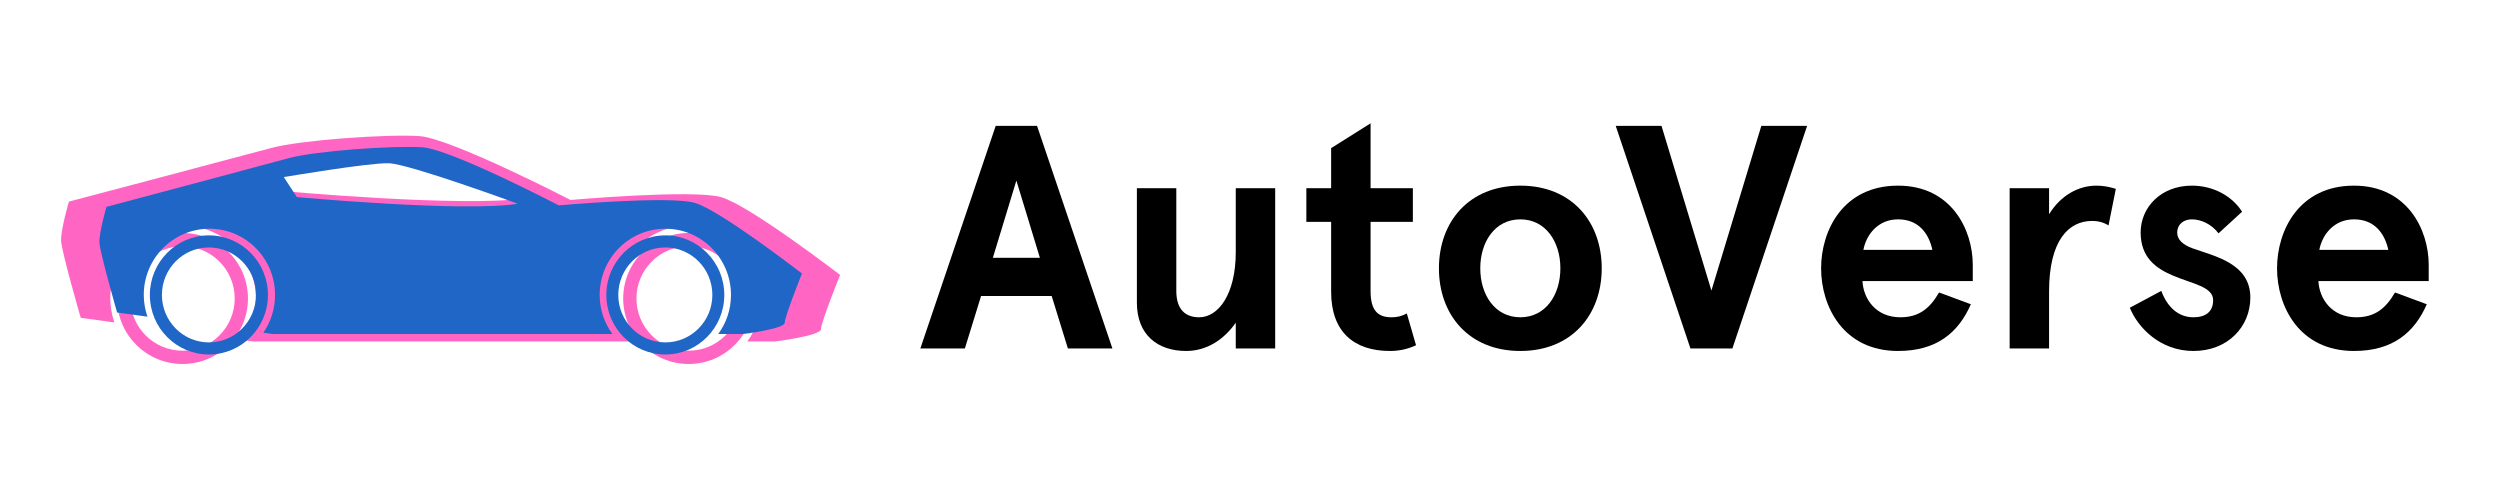
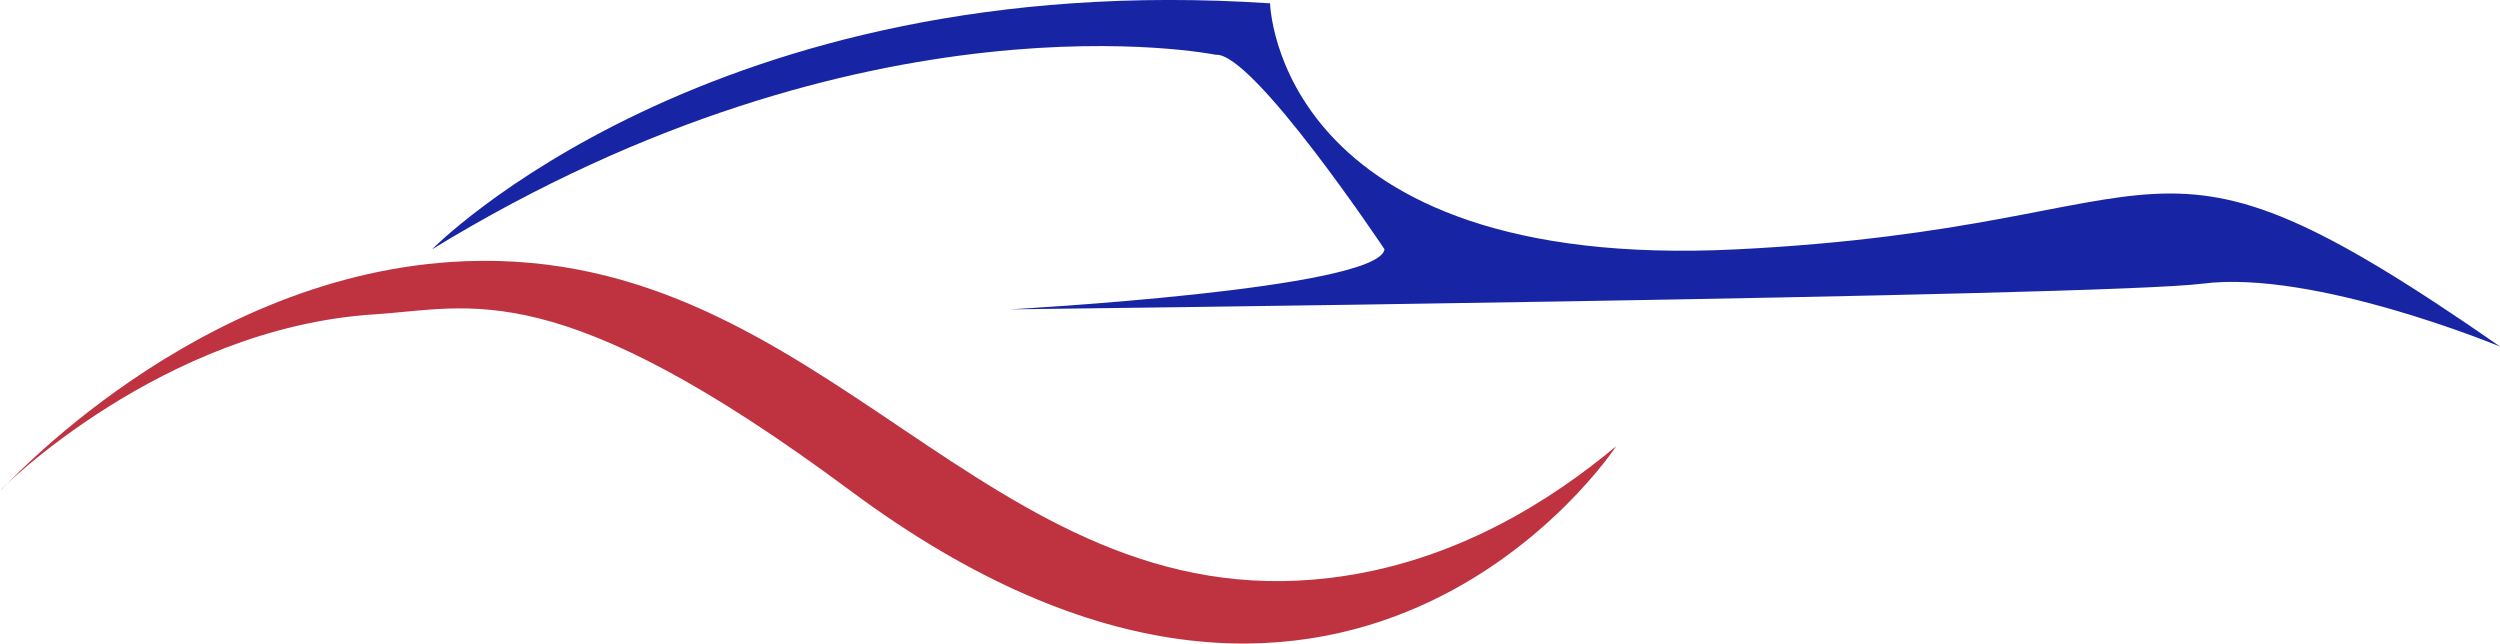
- <svg xmlns="http://www.w3.org/2000/svg" width="800" zoomAndPan="magnify" viewBox="0 0 600 120" height="160" preserveAspectRatio="xMidYMid meet" version="1.0">
-   <defs>
-     <g />
-     <clipPath id="0a16ec6456">
-       <path d="M 14.344 32.16 L 201.785 32.16 L 201.785 87.391 L 14.344 87.391 Z M 14.344 32.16 " clip-rule="nonzero" />
-     </clipPath>
-     <clipPath id="708e4ee877">
-       <path d="M 23.574 35 L 192.605 35 L 192.605 85.105 L 23.574 85.105 Z M 23.574 35 " clip-rule="nonzero" />
-     </clipPath>
-   </defs>
-   <g clip-path="url(#0a16ec6456)">
-     <path fill="#ff66c4" d="M 126 47.559 C 126 47.559 97.02 36.992 91.609 36.871 C 86.23 36.746 63.73 40.527 63.73 40.527 L 67.215 45.809 C 67.215 45.809 111.727 49.863 126 47.559 Z M 165.281 59.105 C 158.34 59.105 152.746 64.727 152.746 71.637 C 152.746 78.547 158.34 84.168 165.281 84.168 C 172.188 84.168 177.781 78.547 177.781 71.637 C 177.781 64.727 172.188 59.105 165.281 59.105 Z M 165.281 55.914 C 156.598 55.914 149.566 62.977 149.566 71.637 C 149.566 80.328 156.598 87.359 165.281 87.359 C 173.934 87.359 180.961 80.328 180.961 71.637 C 180.961 62.977 173.934 55.914 165.281 55.914 Z M 43.801 59.105 C 36.891 59.105 31.297 64.727 31.297 71.637 C 31.297 78.547 36.891 84.168 43.801 84.168 C 50.738 84.168 56.332 78.547 56.332 71.637 C 56.332 64.727 50.738 59.105 43.801 59.105 Z M 43.801 55.914 C 35.148 55.914 28.09 62.977 28.09 71.637 C 28.09 80.328 35.148 87.359 43.801 87.359 C 52.484 87.359 59.512 80.328 59.512 71.637 C 59.512 62.977 52.484 55.914 43.801 55.914 Z M 201.625 65.984 C 201.625 65.984 179.77 49.188 173.047 47.312 C 166.289 45.406 136.914 47.988 136.914 47.988 C 136.914 47.988 108.332 33.215 100.656 32.664 C 92.984 32.141 72.078 33.617 65.078 35.52 C 58.047 37.422 16.535 48.387 16.535 48.387 C 16.535 48.387 14.516 55.297 14.668 57.848 C 14.793 60.426 19.375 76.273 19.375 76.273 L 27.449 77.379 C 26.836 75.598 26.469 73.664 26.469 71.637 C 26.469 61.992 34.293 54.16 43.953 54.16 C 53.582 54.16 61.406 61.992 61.406 71.637 C 61.406 75.352 60.246 78.793 58.293 81.617 L 60.766 81.957 L 151.188 81.957 C 149.047 79.07 147.793 75.504 147.793 71.637 C 147.793 61.992 155.621 54.16 165.281 54.16 C 174.91 54.16 182.734 61.992 182.734 71.637 C 182.734 75.504 181.48 79.07 179.344 81.957 L 185.977 81.957 C 185.977 81.957 197.039 80.605 197.039 78.977 C 197.039 77.348 201.625 65.984 201.625 65.984 " fill-opacity="1" fill-rule="evenodd" />
+ <svg xmlns="http://www.w3.org/2000/svg" version="1.1" id="Layer_1" x="0px" y="0px" viewBox="0 0 315 81.08" style="enable-background:new 0 0 315 81.08;" xml:space="preserve">
+   <style type="text/css">.st0{fill:#BF3240;}	.st1{fill:#1725A5;}</style>
+   <g id="color_index_1" fill="#bf3240">
+     <path d="M0,61.85c-0.07-0.11,20.46-20.54,47.16-22.24c12.29-0.78,22.9-5.32,60.02,22.24  c62.43,46.35,96.46-5.63,96.46-5.63c-7.95,6.63-20.25,14.73-36.17,16.61c-43.29,5.12-63.38-41.65-108.78-39.92  C24.57,34.21,0.08,61.98,0,61.85z" />
  </g>
-   <g clip-path="url(#708e4ee877)">
-     <path fill="#1f66c6" d="M 124.266 48.895 C 124.266 48.895 98.129 39.289 93.25 39.176 C 88.398 39.066 68.109 42.5 68.109 42.5 L 71.25 47.301 C 71.25 47.301 111.391 50.988 124.266 48.895 Z M 159.691 59.391 C 153.434 59.391 148.387 64.5 148.387 70.785 C 148.387 77.062 153.434 82.176 159.691 82.176 C 165.922 82.176 170.965 77.062 170.965 70.785 C 170.965 64.5 165.922 59.391 159.691 59.391 Z M 159.691 56.488 C 151.859 56.488 145.52 62.91 145.52 70.785 C 145.52 78.684 151.859 85.078 159.691 85.078 C 167.492 85.078 173.832 78.684 173.832 70.785 C 173.832 62.91 167.492 56.488 159.691 56.488 Z M 50.133 59.391 C 43.902 59.391 38.859 64.5 38.859 70.785 C 38.859 77.062 43.902 82.176 50.133 82.176 C 56.391 82.176 61.438 77.062 61.438 70.785 C 61.438 64.5 56.391 59.391 50.133 59.391 Z M 50.133 56.488 C 42.332 56.488 35.965 62.91 35.965 70.785 C 35.965 78.684 42.332 85.078 50.133 85.078 C 57.965 85.078 64.305 78.684 64.305 70.785 C 64.305 62.91 57.965 56.488 50.133 56.488 Z M 192.469 65.645 C 192.469 65.645 172.758 50.371 166.695 48.668 C 160.602 46.938 134.105 49.285 134.105 49.285 C 134.105 49.285 108.332 35.855 101.41 35.352 C 94.492 34.879 75.637 36.219 69.32 37.949 C 62.98 39.68 25.543 49.648 25.543 49.648 C 25.543 49.648 23.723 55.93 23.863 58.246 C 23.973 60.59 28.105 75 28.105 75 L 35.387 76.004 C 34.836 74.383 34.504 72.625 34.504 70.785 C 34.504 62.016 41.562 54.895 50.273 54.895 C 58.957 54.895 66.012 62.016 66.012 70.785 C 66.012 74.16 64.965 77.289 63.203 79.855 L 65.434 80.164 L 146.98 80.164 C 145.051 77.539 143.922 74.301 143.922 70.785 C 143.922 62.016 150.98 54.895 159.691 54.895 C 168.375 54.895 175.434 62.016 175.434 70.785 C 175.434 74.301 174.301 77.539 172.371 80.164 L 178.355 80.164 C 178.355 80.164 188.332 78.938 188.332 77.457 C 188.332 75.977 192.469 65.645 192.469 65.645 " fill-opacity="1" fill-rule="evenodd" />
-   </g>
-   <g fill="#000000" fill-opacity="1">
-     <g transform="translate(220.5038, 83.62473)">
-       <g>
-         <path d="M 35.789 0 L 46.473 0 L 28.387 -53.414 L 18.465 -53.414 L 0.383 0 L 11.066 0 L 14.957 -12.59 L 31.898 -12.59 Z M 23.426 -40.289 L 29.074 -21.746 L 17.781 -21.746 Z M 23.426 -40.289 " />
-       </g>
-     </g>
-   </g>
-   <g fill="#000000" fill-opacity="1">
-     <g transform="translate(267.3568, 83.62473)">
-       <g>
-         <path d="M 38.688 0 L 38.688 -38.461 L 29.227 -38.461 L 29.227 -23.121 C 29.227 -12.973 25.027 -7.477 20.449 -7.477 C 17.246 -7.477 14.957 -9.234 14.957 -13.812 L 14.957 -38.461 L 5.496 -38.461 L 5.496 -10.988 C 5.496 -3.281 10.453 0.609 17.32 0.609 C 22.281 0.609 26.402 -2.137 29.227 -6.18 L 29.227 0 Z M 38.688 0 " />
-       </g>
-     </g>
-   </g>
-   <g fill="#000000" fill-opacity="1">
-     <g transform="translate(312.1495, 83.62473)">
-       <g>
-         <path d="M 25.488 -8.395 C 24.191 -7.707 23.121 -7.477 21.824 -7.477 C 18.617 -7.477 16.789 -9.004 16.789 -13.734 L 16.789 -30.371 L 26.938 -30.371 L 26.938 -38.461 L 16.789 -38.461 L 16.789 -54.027 L 7.324 -48.074 L 7.324 -38.461 L 1.375 -38.461 L 1.375 -30.371 L 7.324 -30.371 L 7.324 -13.582 C 7.324 -4.043 12.742 0.609 21.441 0.609 C 23.504 0.609 25.562 0.23 27.699 -0.762 Z M 25.488 -8.395 " />
-       </g>
-     </g>
-   </g>
-   <g fill="#000000" fill-opacity="1">
-     <g transform="translate(342.0622, 83.62473)">
-       <g>
-         <path d="M 3.281 -19.23 C 3.281 -8.09 10.453 0.609 22.816 0.609 C 35.18 0.609 42.352 -8.09 42.352 -19.23 C 42.352 -30.371 35.18 -39.07 22.816 -39.07 C 10.453 -39.07 3.281 -30.371 3.281 -19.23 Z M 13.203 -19.23 C 13.203 -25.562 16.711 -30.98 22.816 -30.98 C 28.922 -30.98 32.43 -25.562 32.43 -19.23 C 32.43 -12.895 28.922 -7.477 22.816 -7.477 C 16.711 -7.477 13.203 -12.895 13.203 -19.23 Z M 13.203 -19.23 " />
-       </g>
-     </g>
-   </g>
-   <g fill="#000000" fill-opacity="1">
-     <g transform="translate(387.6943, 83.62473)">
-       <g>
-         <path d="M 28.082 0 L 46.012 -53.414 L 35.023 -53.414 L 23.047 -13.887 L 11.066 -53.414 L 0.078 -53.414 L 18.008 0 Z M 28.082 0 " />
-       </g>
-     </g>
-   </g>
-   <g fill="#000000" fill-opacity="1">
-     <g transform="translate(433.7842, 83.62473)">
-       <g>
-         <path d="M 39.68 -20.07 C 39.68 -28.461 34.566 -39.07 21.746 -39.07 C 8.547 -39.07 3.281 -28.309 3.281 -19.23 C 3.281 -10.148 8.547 0.609 21.746 0.609 C 31.059 0.609 36.246 -3.816 39.223 -10.605 L 31.59 -13.43 C 29.301 -9.461 26.633 -7.477 22.281 -7.477 C 16.406 -7.477 13.43 -11.902 13.203 -16.176 L 39.68 -16.176 Z M 21.746 -30.98 C 26.785 -30.98 29.148 -27.473 29.988 -23.656 L 13.43 -23.656 C 14.117 -27.316 16.941 -30.98 21.746 -30.98 Z M 21.746 -30.98 " />
-       </g>
-     </g>
-   </g>
-   <g fill="#000000" fill-opacity="1">
-     <g transform="translate(476.2113, 83.62473)">
-       <g>
-         <path d="M 15.566 0 L 15.566 -13.66 C 15.566 -26.098 20.375 -30.598 25.867 -30.598 C 27.473 -30.598 28.691 -30.219 29.836 -29.531 L 31.59 -38.305 C 30.066 -38.766 28.617 -39.07 26.938 -39.07 C 22.586 -39.07 18.312 -36.703 15.566 -32.203 L 15.566 -38.461 L 6.105 -38.461 L 6.105 0 Z M 15.566 0 " />
-       </g>
-     </g>
-   </g>
-   <g fill="#000000" fill-opacity="1">
-     <g transform="translate(508.4133, 83.62473)">
-       <g>
-         <path d="M 17.629 -39.07 C 10.148 -39.07 5.34 -33.805 5.34 -27.852 C 5.34 -21.898 8.93 -19.23 13.125 -17.473 C 17.781 -15.492 22.738 -14.805 22.738 -11.598 C 22.738 -8.773 20.91 -7.477 18.008 -7.477 C 14.27 -7.477 11.676 -10.074 10.301 -13.812 L 2.746 -9.766 C 4.656 -5.035 9.996 0.609 18.008 0.609 C 26.324 0.609 31.668 -5.266 31.668 -12.211 C 31.668 -20.449 23.047 -22.129 17.781 -24.035 C 15.492 -24.875 14.117 -26.098 14.117 -27.777 C 14.117 -29.914 15.797 -30.98 17.629 -30.98 C 19.766 -30.98 22.281 -29.914 24.035 -27.625 L 29.684 -32.812 C 27.316 -36.551 22.816 -39.07 17.629 -39.07 Z M 17.629 -39.07 " />
-       </g>
-     </g>
-   </g>
-   <g fill="#000000" fill-opacity="1">
-     <g transform="translate(543.2096, 83.62473)">
-       <g>
-         <path d="M 39.68 -20.07 C 39.68 -28.461 34.566 -39.07 21.746 -39.07 C 8.547 -39.07 3.281 -28.309 3.281 -19.23 C 3.281 -10.148 8.547 0.609 21.746 0.609 C 31.059 0.609 36.246 -3.816 39.223 -10.605 L 31.59 -13.43 C 29.301 -9.461 26.633 -7.477 22.281 -7.477 C 16.406 -7.477 13.43 -11.902 13.203 -16.176 L 39.68 -16.176 Z M 21.746 -30.98 C 26.785 -30.98 29.148 -27.473 29.988 -23.656 L 13.43 -23.656 C 14.117 -27.316 16.941 -30.98 21.746 -30.98 Z M 21.746 -30.98 " />
-       </g>
-     </g>
+   <g id="color_index_0" fill="#1725a5">
+     <path d="M54.43,31.42c0,0,34.96-35.68,105.6-31c0,0,0.72,33.88,58.75,31c58.03-2.88,50.1-19.82,96.23,12.25  c0,0-23.43-9.73-37.48-7.93c-12.63,1.62-150.29,3.24-150.29,3.24s46.49-2.52,47.21-7.57c0,0-16.58-24.87-21.26-24.51  C153.18,6.91,109.21-2.1,54.43,31.42z" />
  </g>
</svg>
